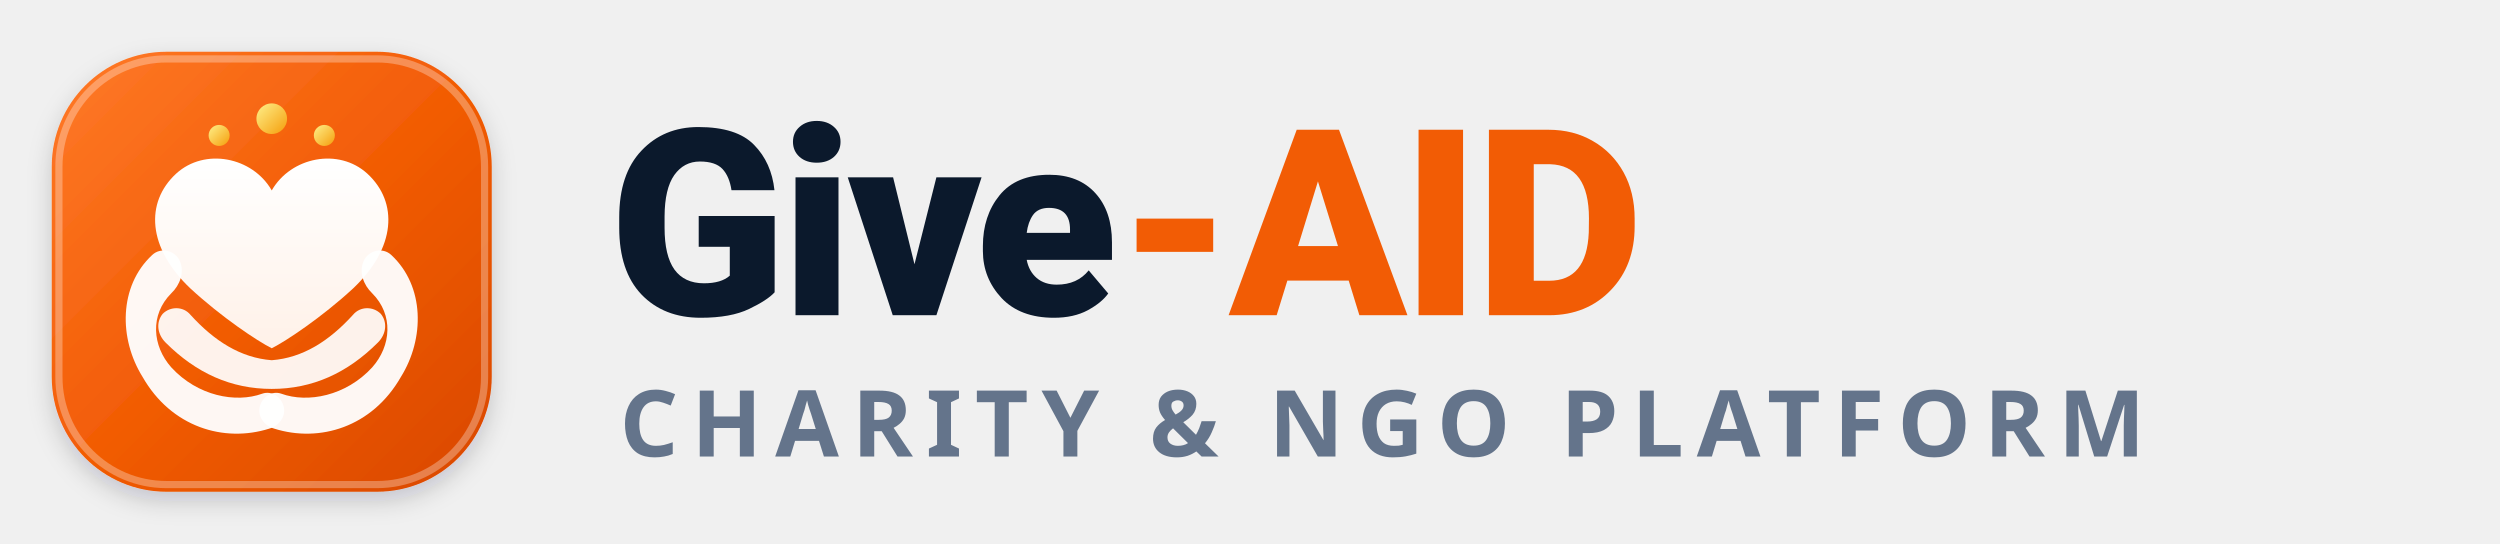
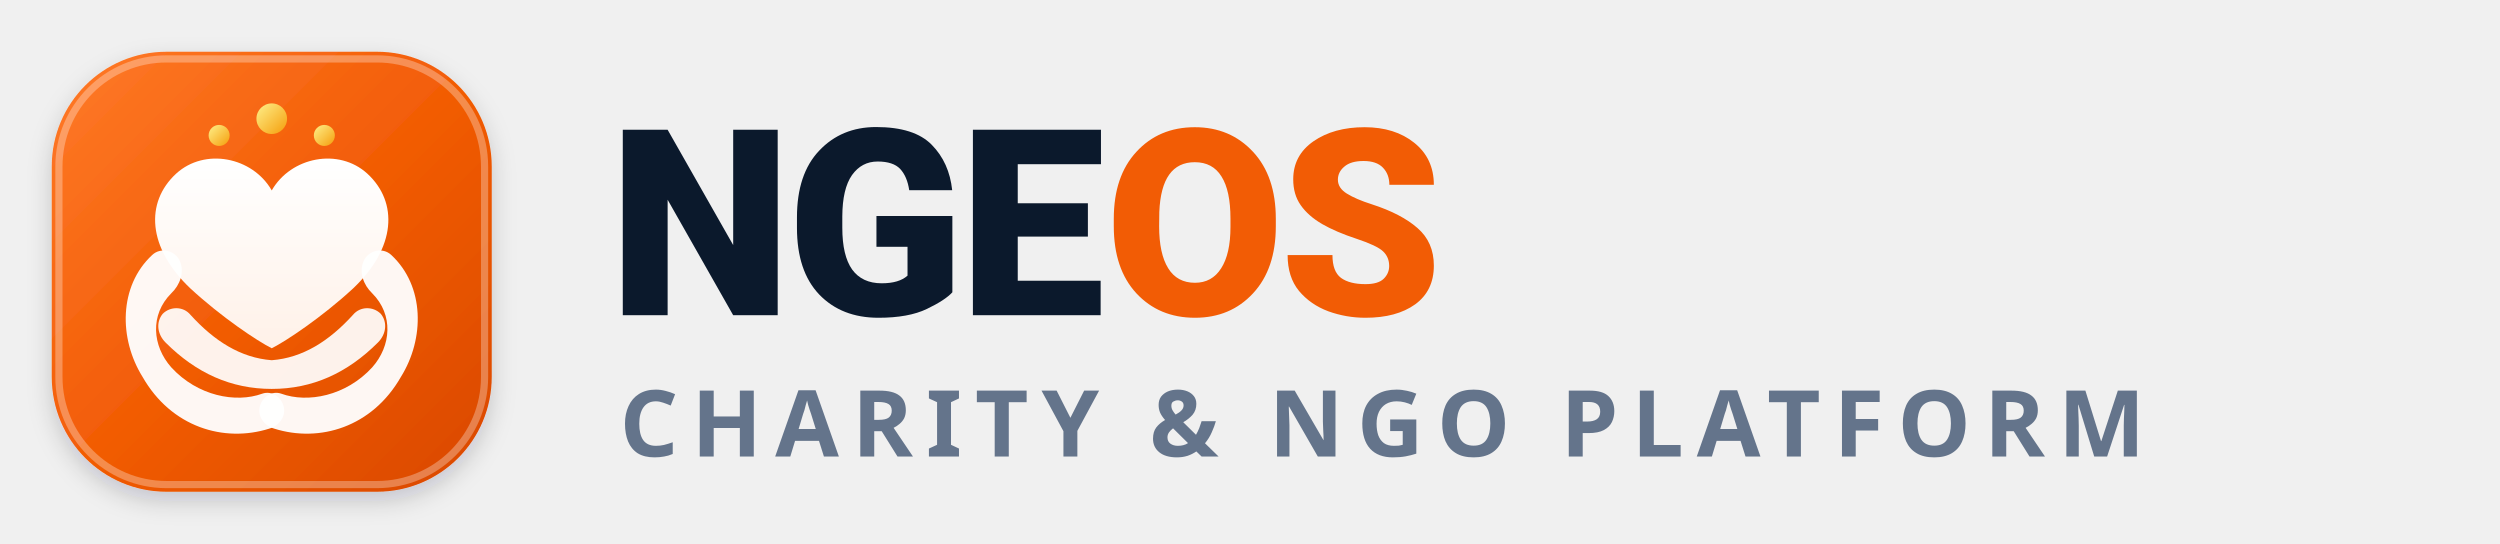
<svg xmlns="http://www.w3.org/2000/svg" viewBox="0 0 230 50" width="100%" height="100%">
  <defs>
    <linearGradient id="navNGEOSGrad" x1="0%" y1="0%" x2="100%" y2="100%">
      <stop offset="0%" stop-color="#ff7a29" />
      <stop offset="50%" stop-color="#f25c05" />
      <stop offset="100%" stop-color="#d94800" />
    </linearGradient>
    <linearGradient id="navHeartGrad" x1="0%" y1="0%" x2="0%" y2="100%">
      <stop offset="0%" stop-color="#ffffff" />
      <stop offset="100%" stop-color="#fff1e8" />
    </linearGradient>
    <linearGradient id="navGoldSpark" x1="0%" y1="0%" x2="100%" y2="100%">
      <stop offset="0%" stop-color="#fef08a" />
      <stop offset="100%" stop-color="#f59e0b" />
    </linearGradient>
    <filter id="navShadow" x="-10%" y="-10%" width="130%" height="130%">
      <feDropShadow dx="0" dy="2" stdDeviation="2.5" flood-color="#0b192c" flood-opacity="0.18" />
    </filter>
  </defs>
  <g transform="translate(3, 3) scale(0.44)">
    <rect x="4" y="4" width="92" height="92" rx="24" fill="url(#navNGEOSGrad)" filter="url(#navShadow)" />
    <rect x="5.5" y="5.5" width="89" height="89" rx="22.5" fill="none" stroke="#ffffff" stroke-width="1.5" stroke-opacity="0.3" />
    <g fill="url(#navGoldSpark)">
      <circle cx="50" cy="18" r="3.2" />
      <circle cx="39" cy="21.5" r="2.2" />
      <circle cx="61" cy="21.5" r="2.2" />
    </g>
    <path d="M 50 33 C 46 26, 36 24, 30 29.5 C 23.5 35.5, 24 45, 33 53.5 C 39.5 59.5, 47 64.5, 50 66 C 53 64.5, 60.5 59.5, 67 53.5 C 76 45, 76.5 35.5, 70 29.5 C 64 24, 54 26, 50 33 Z" fill="url(#navHeartGrad)" />
    <path d="M 23 72 C 18 64, 18 53, 25 46.5 C 26.8 44.8, 29.8 45.5, 30.8 47.8 C 31.8 50.1, 30.8 52.8, 29 54.5 C 24.5 59, 25 65.5, 29 70 C 34.5 76, 42.5 77.5, 48 75.5 C 50 74.8, 52 76.2, 52.5 78.2 C 53 80.2, 51.6 82.2, 49.5 82.8 C 40 85.8, 29 82.5, 23 72 Z" fill="#ffffff" fill-opacity="0.95" />
    <path d="M 77 72 C 82 64, 82 53, 75 46.5 C 73.2 44.8, 70.2 45.5, 69.2 47.8 C 68.2 50.1, 69.2 52.8, 71 54.5 C 75.5 59, 75 65.5, 71 70 C 65.5 76, 57.5 77.5, 52 75.5 C 50 74.8, 48 76.2, 47.5 78.2 C 47 80.2, 48.4 82.2, 50.5 82.8 C 60 85.8, 71 82.5, 77 72 Z" fill="#ffffff" fill-opacity="0.95" />
    <path d="M 33 59 C 38 64.5, 43.5 68, 50 68.5 C 56.5 68, 62 64.5, 67 59 C 68.5 57.2, 71.2 57.2, 72.8 58.8 C 74.2 60.5, 74 63, 72.2 64.8 C 65.8 71.2, 58.5 74.5, 50 74.5 C 41.5 74.5, 34.2 71.2, 27.8 64.8 C 26 63, 25.8 60.5, 27.2 58.8 C 28.8 57.2, 31.5 57.2, 33 59 Z" fill="#ffffff" fill-opacity="0.92" />
  </g>
  <g font-family="'Outfit', -apple-system, BlinkMacSystemFont, 'Segoe UI', Roboto, sans-serif">
-     <text x="56" y="29" font-size="24" font-weight="800" fill="#0b192c" letter-spacing="-0.5px">Give<tspan fill="#f25c05">-AID</tspan>
+     <text x="56" y="29" font-size="24" font-weight="800" fill="#0b192c" letter-spacing="-0.5px">NGE<tspan fill="#f25c05">OS</tspan>
    </text>
    <text x="57" y="42" font-family="'Plus Jakarta Sans', sans-serif" font-size="8.5" font-weight="700" fill="#64748b" letter-spacing="1.2px">CHARITY &amp; NGO PLATFORM</text>
  </g>
</svg>
